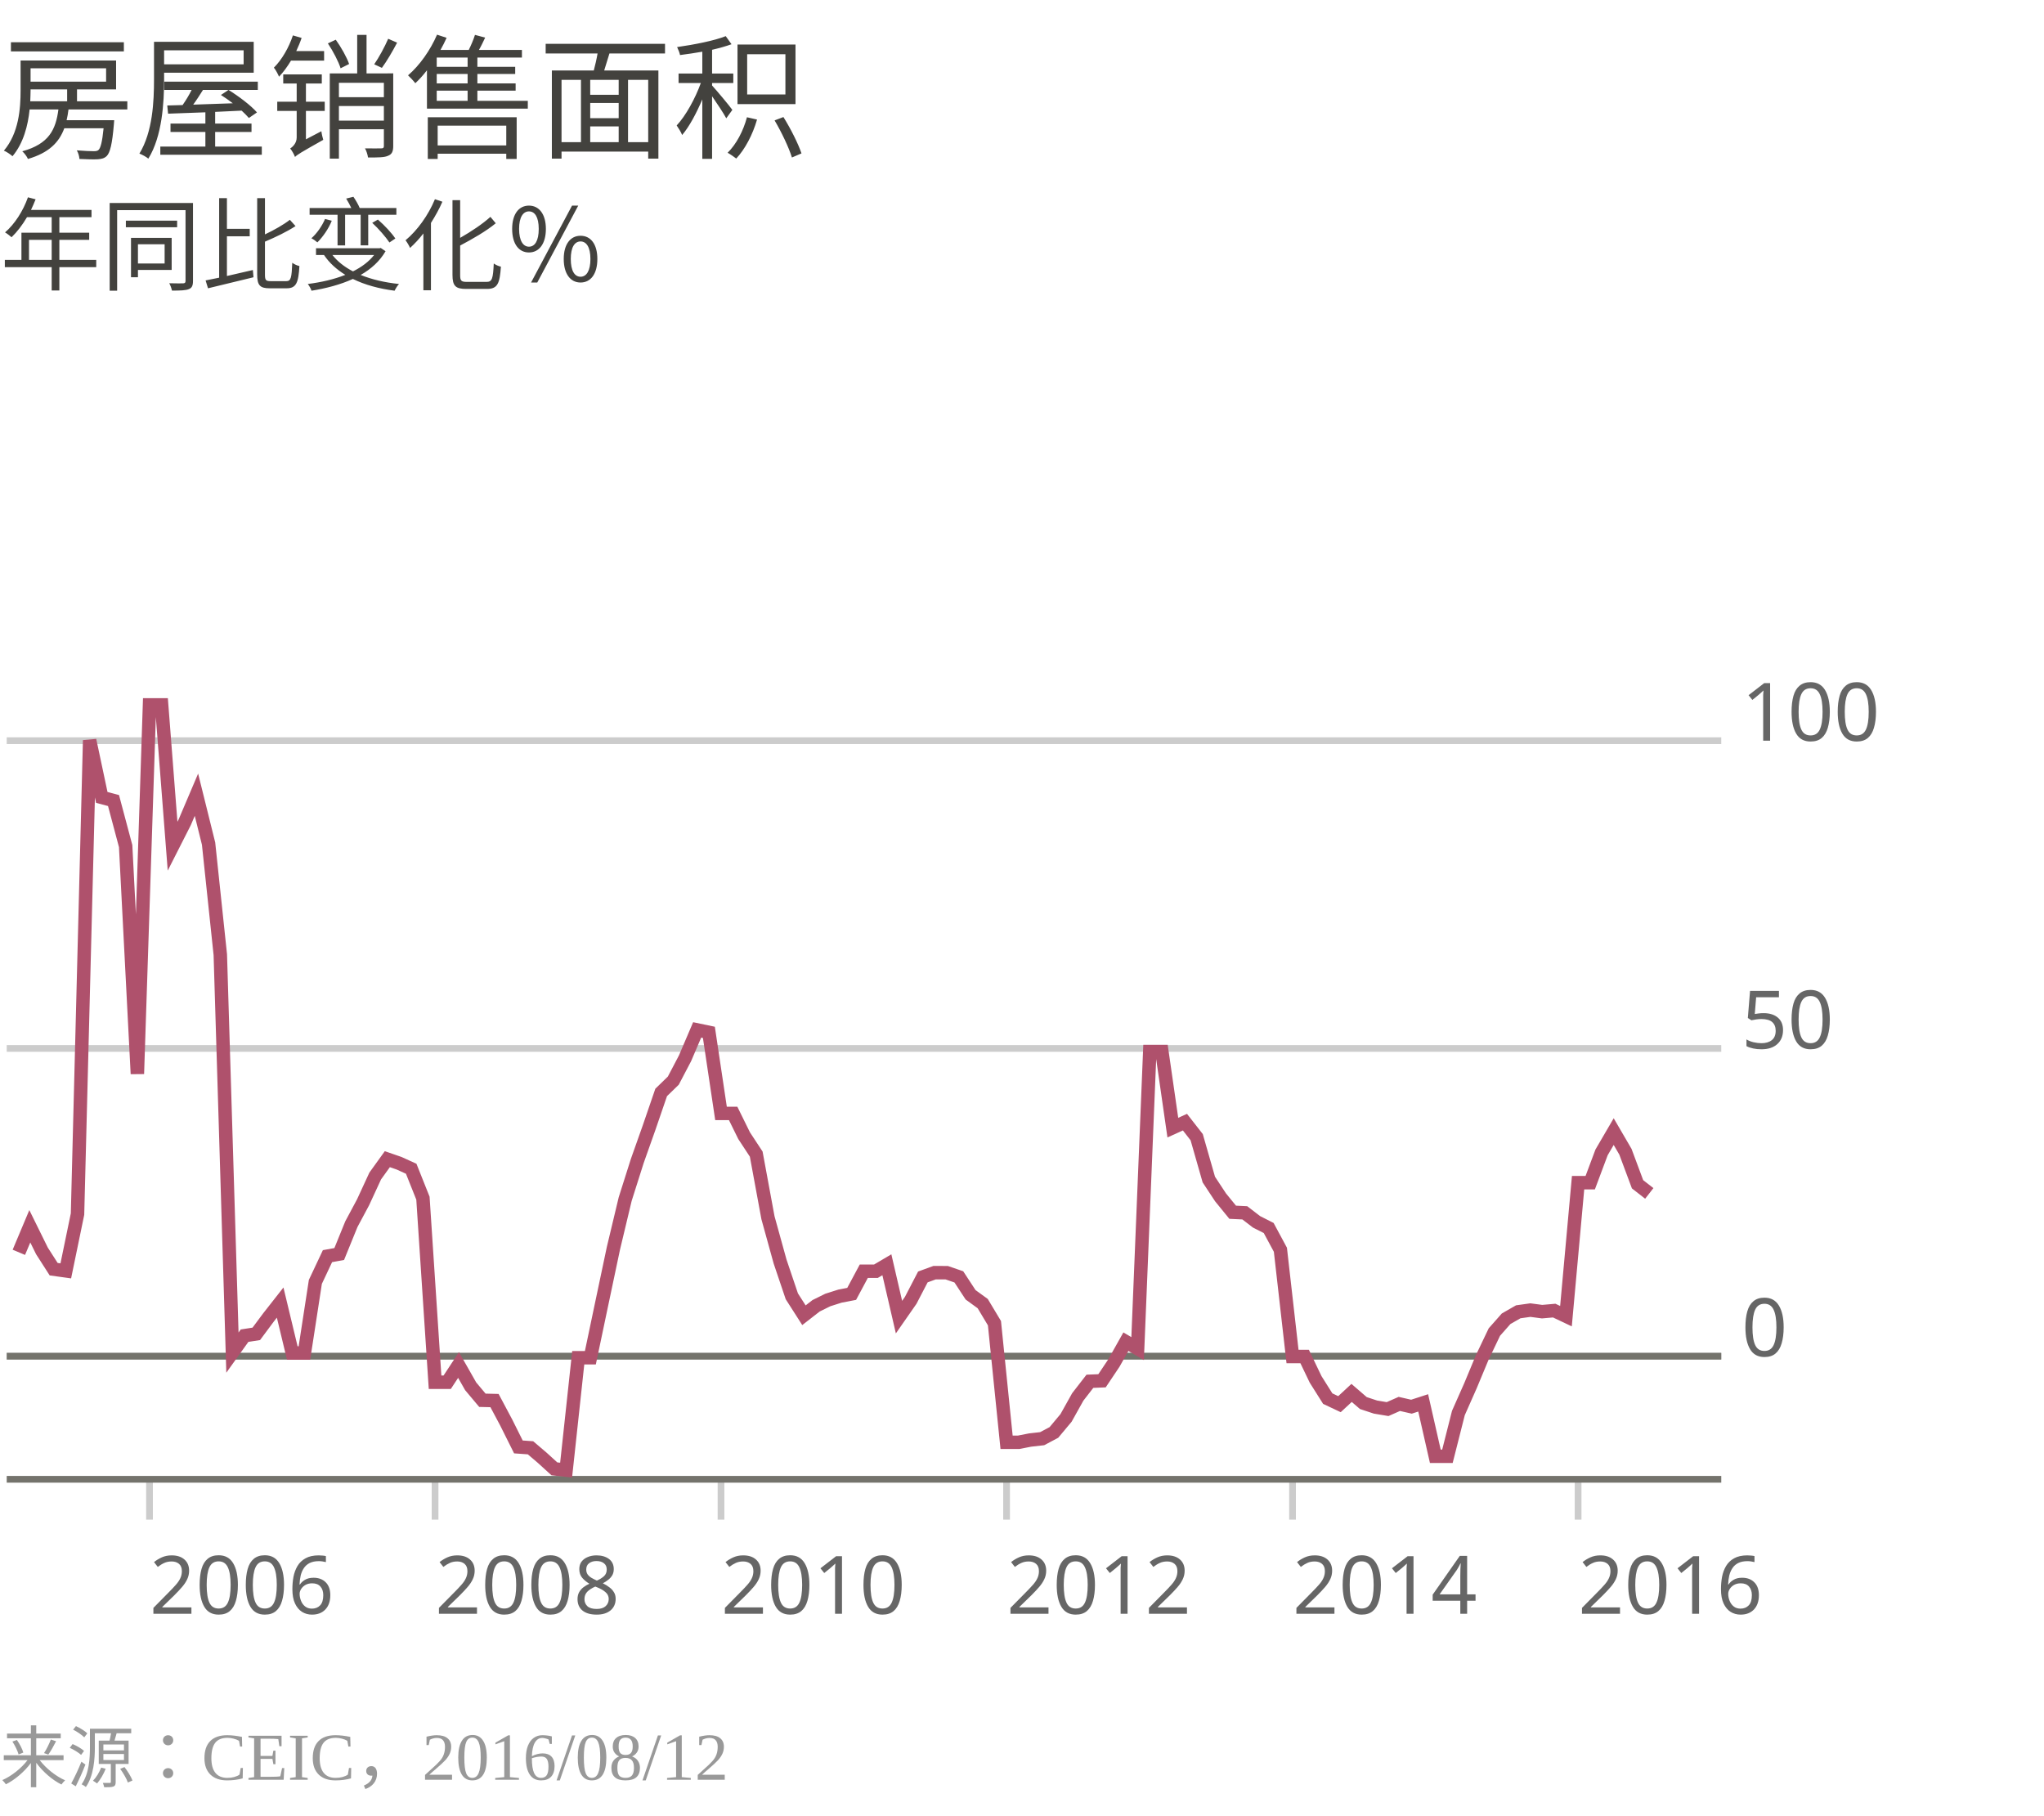
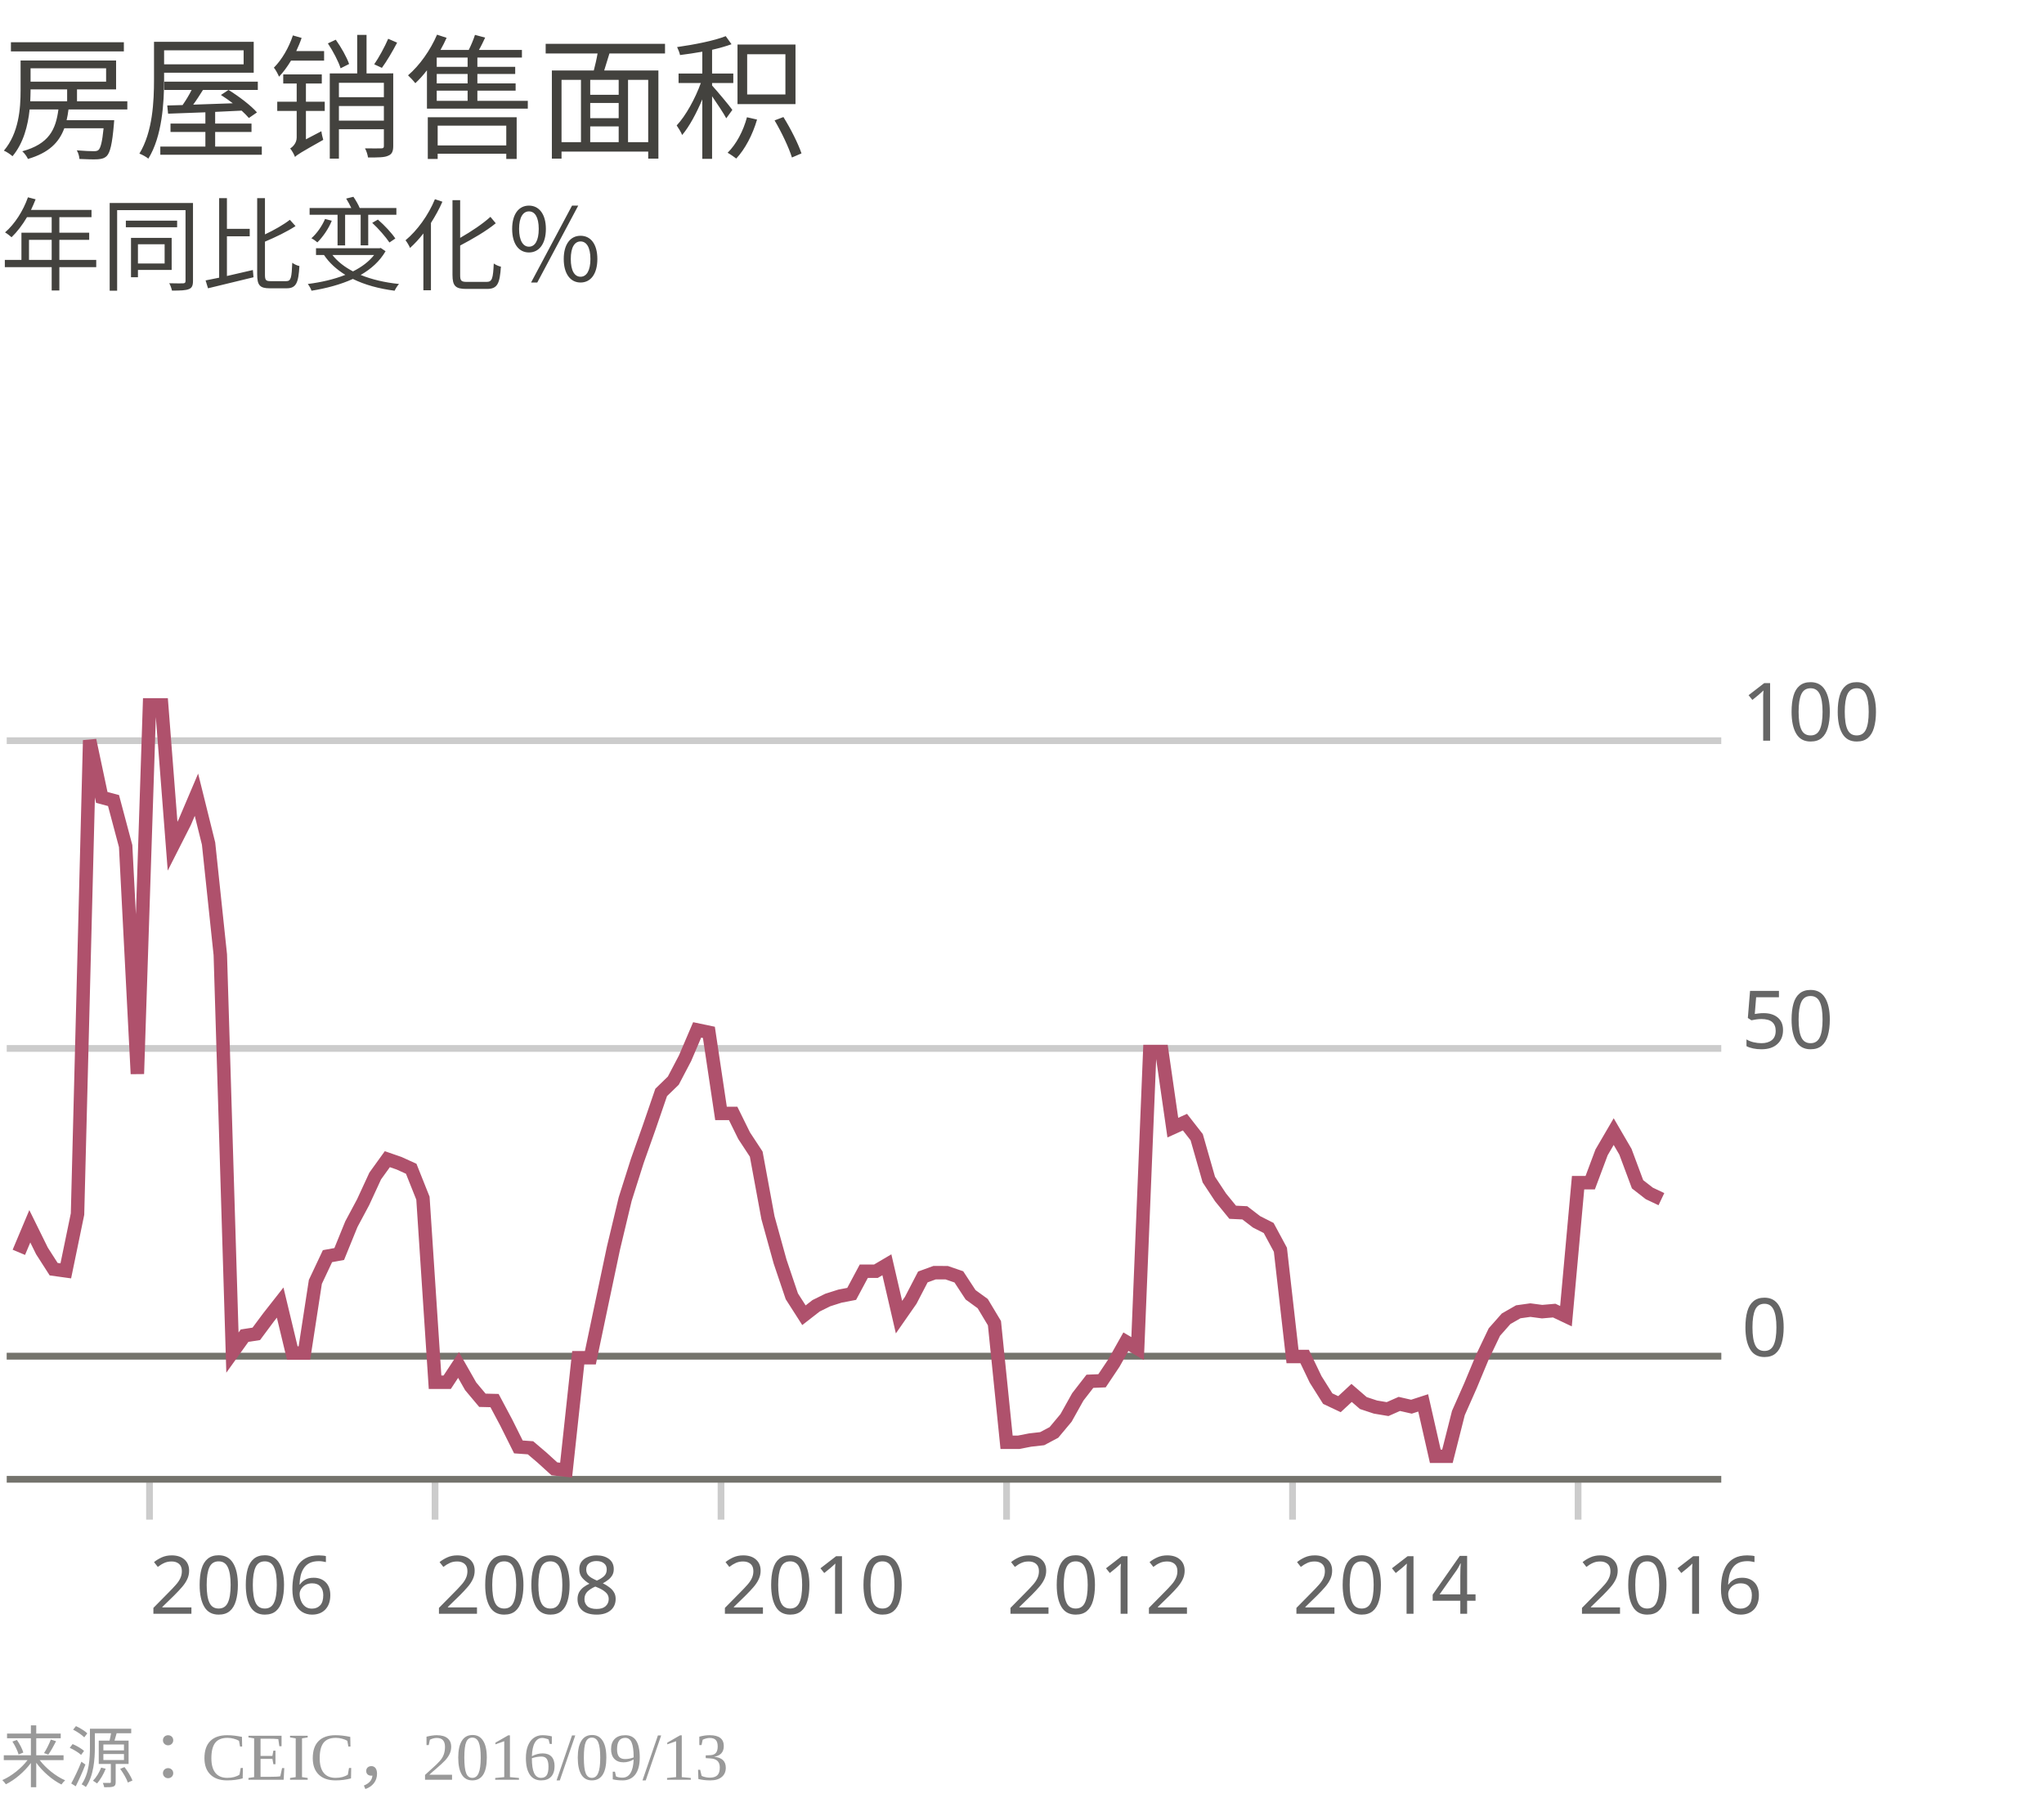
<svg xmlns="http://www.w3.org/2000/svg" viewBox="0 0 304 270">
  <text class="chart-title" fill="#43423e" font-size="20" y="22">房屋销售面积</text>
  <text class="chart-subtitle" fill="#43423e" font-size="15" y="42">年同比变化％</text>
-   <text class="chart-source" font-size="10" fill-opacity="0.4" y="265">来源：CEIC，2016/08/12</text>
+   <text class="chart-source" font-size="10" fill-opacity="0.4" y="265">来源：CEIC，2016/09/13</text>
  <g transform="translate(1,100)">
    <g transform="translate(0,120)" class="x axis">
      <g class="tick" style="" transform="translate(21.23546,0)">
        <line y2="6" x2="0" fill="none" stroke="#000" stroke-opacity="0.2" />
        <text dy="0" style="" y="20" x="0" font-family="MetricWeb,sans-serif" fill-opacity="0.6" font-size="12" text-anchor="start">2006</text>
      </g>
      <g class="tick" style="" transform="translate(63.70637,0)">
        <line y2="6" x2="0" fill="none" stroke="#000" stroke-opacity="0.2" />
        <text dy="0" style="" y="20" x="0" font-family="MetricWeb,sans-serif" fill-opacity="0.6" font-size="12" text-anchor="start">2008</text>
      </g>
      <g class="tick" style="" transform="translate(106.2355,0)">
        <line y2="6" x2="0" fill="none" stroke="#000" stroke-opacity="0.2" />
        <text dy="0" style="" y="20" x="0" font-family="MetricWeb,sans-serif" fill-opacity="0.6" font-size="12" text-anchor="start">2010</text>
      </g>
      <g class="tick" style="" transform="translate(148.7064,0)">
        <line y2="6" x2="0" fill="none" stroke="#000" stroke-opacity="0.2" />
        <text dy="0" style="" y="20" x="0" font-family="MetricWeb,sans-serif" fill-opacity="0.6" font-size="12" text-anchor="start">2012</text>
      </g>
      <g class="tick" style="" transform="translate(191.2355,0)">
        <line y2="6" x2="0" fill="none" stroke="#000" stroke-opacity="0.2" />
        <text dy="0" style="" y="20" x="0" font-family="MetricWeb,sans-serif" fill-opacity="0.6" font-size="12" text-anchor="start">2014</text>
      </g>
      <g class="tick" style="" transform="translate(233.7064,0)">
        <line y2="6" x2="0" fill="none" stroke="#000" stroke-opacity="0.2" />
        <text dy="0" style="" y="20" x="0" font-family="MetricWeb,sans-serif" fill-opacity="0.6" font-size="12" text-anchor="start">2016</text>
      </g>
      <path class="domain" d="M0,0V0H255V0" fill="none" stroke="#74736c" />
    </g>
    <g transform="translate(255,0)" class="y axis">
      <g class="tick" style="" transform="translate(0,101.6923)">
        <line x2="-255" y2="0" fill="none" stroke="#000" stroke-opacity="0.2" />
        <text dy="0" style="text-anchor: start;" x="3" y="0" font-family="MetricWeb,sans-serif" fill-opacity="0.6" font-size="12">0</text>
      </g>
      <g class="tick" style="" transform="translate(0,55.92308)">
        <line x2="-255" y2="0" fill="none" stroke="#000" stroke-opacity="0.2" />
        <text dy="0" style="text-anchor: start;" x="3" y="0" font-family="MetricWeb,sans-serif" fill-opacity="0.6" font-size="12">50</text>
      </g>
      <g class="tick" style="" transform="translate(0,10.15385)">
        <line x2="-255" y2="0" fill="none" stroke="#000" stroke-opacity="0.2" />
        <text dy="0" style="text-anchor: start;" x="3" y="0" font-family="MetricWeb,sans-serif" fill-opacity="0.6" font-size="12">100</text>
      </g>
      <path class="domain" d="M-255,1H0V120H-255" fill="none" stroke="#000" stroke-opacity="0" />
      <line class="highlight-line" x1="0" x2="-255" y1="101.692" y2="101.692" fill="none" stroke="#74736c" />
    </g>
    <g>
-       <path d="M1.804,86.243L3.433,82.371L5.236,86.028L6.982,88.752L8.785,89.001L10.53,80.555L12.334,10.092L14.138,18.592L15.883,19.055L17.687,25.829L19.432,59.702L21.235,4.831L23.039,4.831L24.668,25.844L26.472,22.29L28.217,18.19L30.021,25.459L31.766,41.979L33.569,101.158L35.373,98.64L37.118,98.369L38.922,95.942L40.667,93.717L42.471,101.22L44.274,101.22L45.903,90.64L47.707,86.813L49.452,86.495L51.256,82.061L53.001,78.8L54.805,74.893L56.608,72.391L58.354,72.996L60.157,73.816L61.903,78.192L63.706,105.566L65.51,105.566L67.197,102.998L69.001,106.169L70.746,108.248L72.55,108.291L74.295,111.569L76.099,115.185L77.902,115.314L79.648,116.803L81.451,118.444L83.196,118.637L85,101.922L86.804,101.922L88.433,94.166L90.236,85.628L91.982,78.329L93.785,72.646L95.53,67.724L97.334,62.466L99.138,60.714L100.883,57.388L102.687,53.166L104.432,53.532L106.235,65.586L108.039,65.586L109.668,68.892L111.472,71.639L113.217,81.096L115.021,87.619L116.766,92.784L118.569,95.601L120.373,94.197L122.118,93.334L123.922,92.76L125.667,92.424L127.471,89.055L129.274,89.055L130.903,88.094L132.707,95.883L134.452,93.378L136.256,89.906L138.001,89.269L139.805,89.275L141.608,89.895L143.354,92.562L145.157,93.871L146.903,96.783L148.706,114.494L150.51,114.494L152.197,114.163L154.001,113.958L155.746,113.031L157.55,110.873L159.295,107.75L161.099,105.423L162.902,105.348L164.648,102.738L166.451,99.535L168.196,100.562L170,56.382L171.804,56.382L173.433,67.701L175.236,66.885L176.982,69.123L178.785,75.423L180.53,78.07L182.334,80.285L184.138,80.37L185.883,81.711L187.687,82.625L189.432,85.863L191.235,101.741L193.039,101.741L194.668,105.139L196.472,108.002L198.217,108.826L200.021,107.153L201.766,108.661L203.569,109.257L205.373,109.559L207.118,108.789L208.922,109.202L210.667,108.635L212.471,116.577L214.274,116.577L215.903,110.143L217.707,106.068L219.452,101.878L221.256,98.099L223.001,96.125L224.805,95.09L226.608,94.837L228.354,95.068L230.157,94.91L231.903,95.739L233.706,75.886L235.51,75.886L237.197,71.38L239.001,68.29L240.746,71.284L242.55,76.125L244.295,77.483" stroke-width="2" fill="none" stroke="#af516c" />
+       <path d="M1.804,86.243L3.433,82.371L5.236,86.028L6.982,88.752L8.785,89.001L10.53,80.555L12.334,10.092L14.138,18.592L15.883,19.055L17.687,25.829L19.432,59.702L21.235,4.831L23.039,4.831L24.668,25.844L26.472,22.29L28.217,18.19L30.021,25.459L31.766,41.979L33.569,101.158L35.373,98.64L37.118,98.369L38.922,95.942L40.667,93.717L42.471,101.22L44.274,101.22L45.903,90.64L47.707,86.813L49.452,86.495L51.256,82.061L53.001,78.8L54.805,74.893L56.608,72.391L58.354,72.996L60.157,73.816L61.903,78.192L63.706,105.566L65.51,105.566L67.197,102.998L69.001,106.169L70.746,108.248L72.55,108.291L74.295,111.569L76.099,115.185L77.902,115.314L79.648,116.803L81.451,118.444L83.196,118.637L85,101.922L86.804,101.922L88.433,94.166L90.236,85.628L91.982,78.329L93.785,72.646L95.53,67.724L97.334,62.466L99.138,60.714L100.883,57.388L102.687,53.166L104.432,53.532L106.235,65.586L108.039,65.586L109.668,68.892L111.472,71.639L113.217,81.096L115.021,87.619L116.766,92.784L118.569,95.601L120.373,94.197L122.118,93.334L123.922,92.76L125.667,92.424L127.471,89.055L129.274,89.055L130.903,88.094L132.707,95.883L134.452,93.378L136.256,89.906L138.001,89.269L139.805,89.275L141.608,89.895L143.354,92.562L145.157,93.871L146.903,96.783L148.706,114.494L150.51,114.494L152.197,114.163L154.001,113.958L155.746,113.031L157.55,110.873L159.295,107.75L161.099,105.423L162.902,105.348L164.648,102.738L166.451,99.535L168.196,100.562L170,56.382L171.804,56.382L173.433,67.701L175.236,66.885L176.982,69.123L178.785,75.423L180.53,78.07L182.334,80.285L184.138,80.37L185.883,81.711L187.687,82.625L189.432,85.863L191.235,101.741L193.039,101.741L194.668,105.139L196.472,108.002L198.217,108.826L200.021,107.153L201.766,108.661L203.569,109.257L205.373,109.559L207.118,108.789L208.922,109.202L210.667,108.635L212.471,116.577L214.274,116.577L215.903,110.143L217.707,106.068L219.452,101.878L221.256,98.099L223.001,96.125L224.805,95.09L226.608,94.837L228.354,95.068L230.157,94.91L231.903,95.739L233.706,75.886L235.51,75.886L237.197,71.38L239.001,68.29L240.746,71.284L242.55,76.125L244.295,77.483L246.099,78.338" stroke-width="2" fill="none" stroke="#af516c" />
    </g>
  </g>
</svg>
